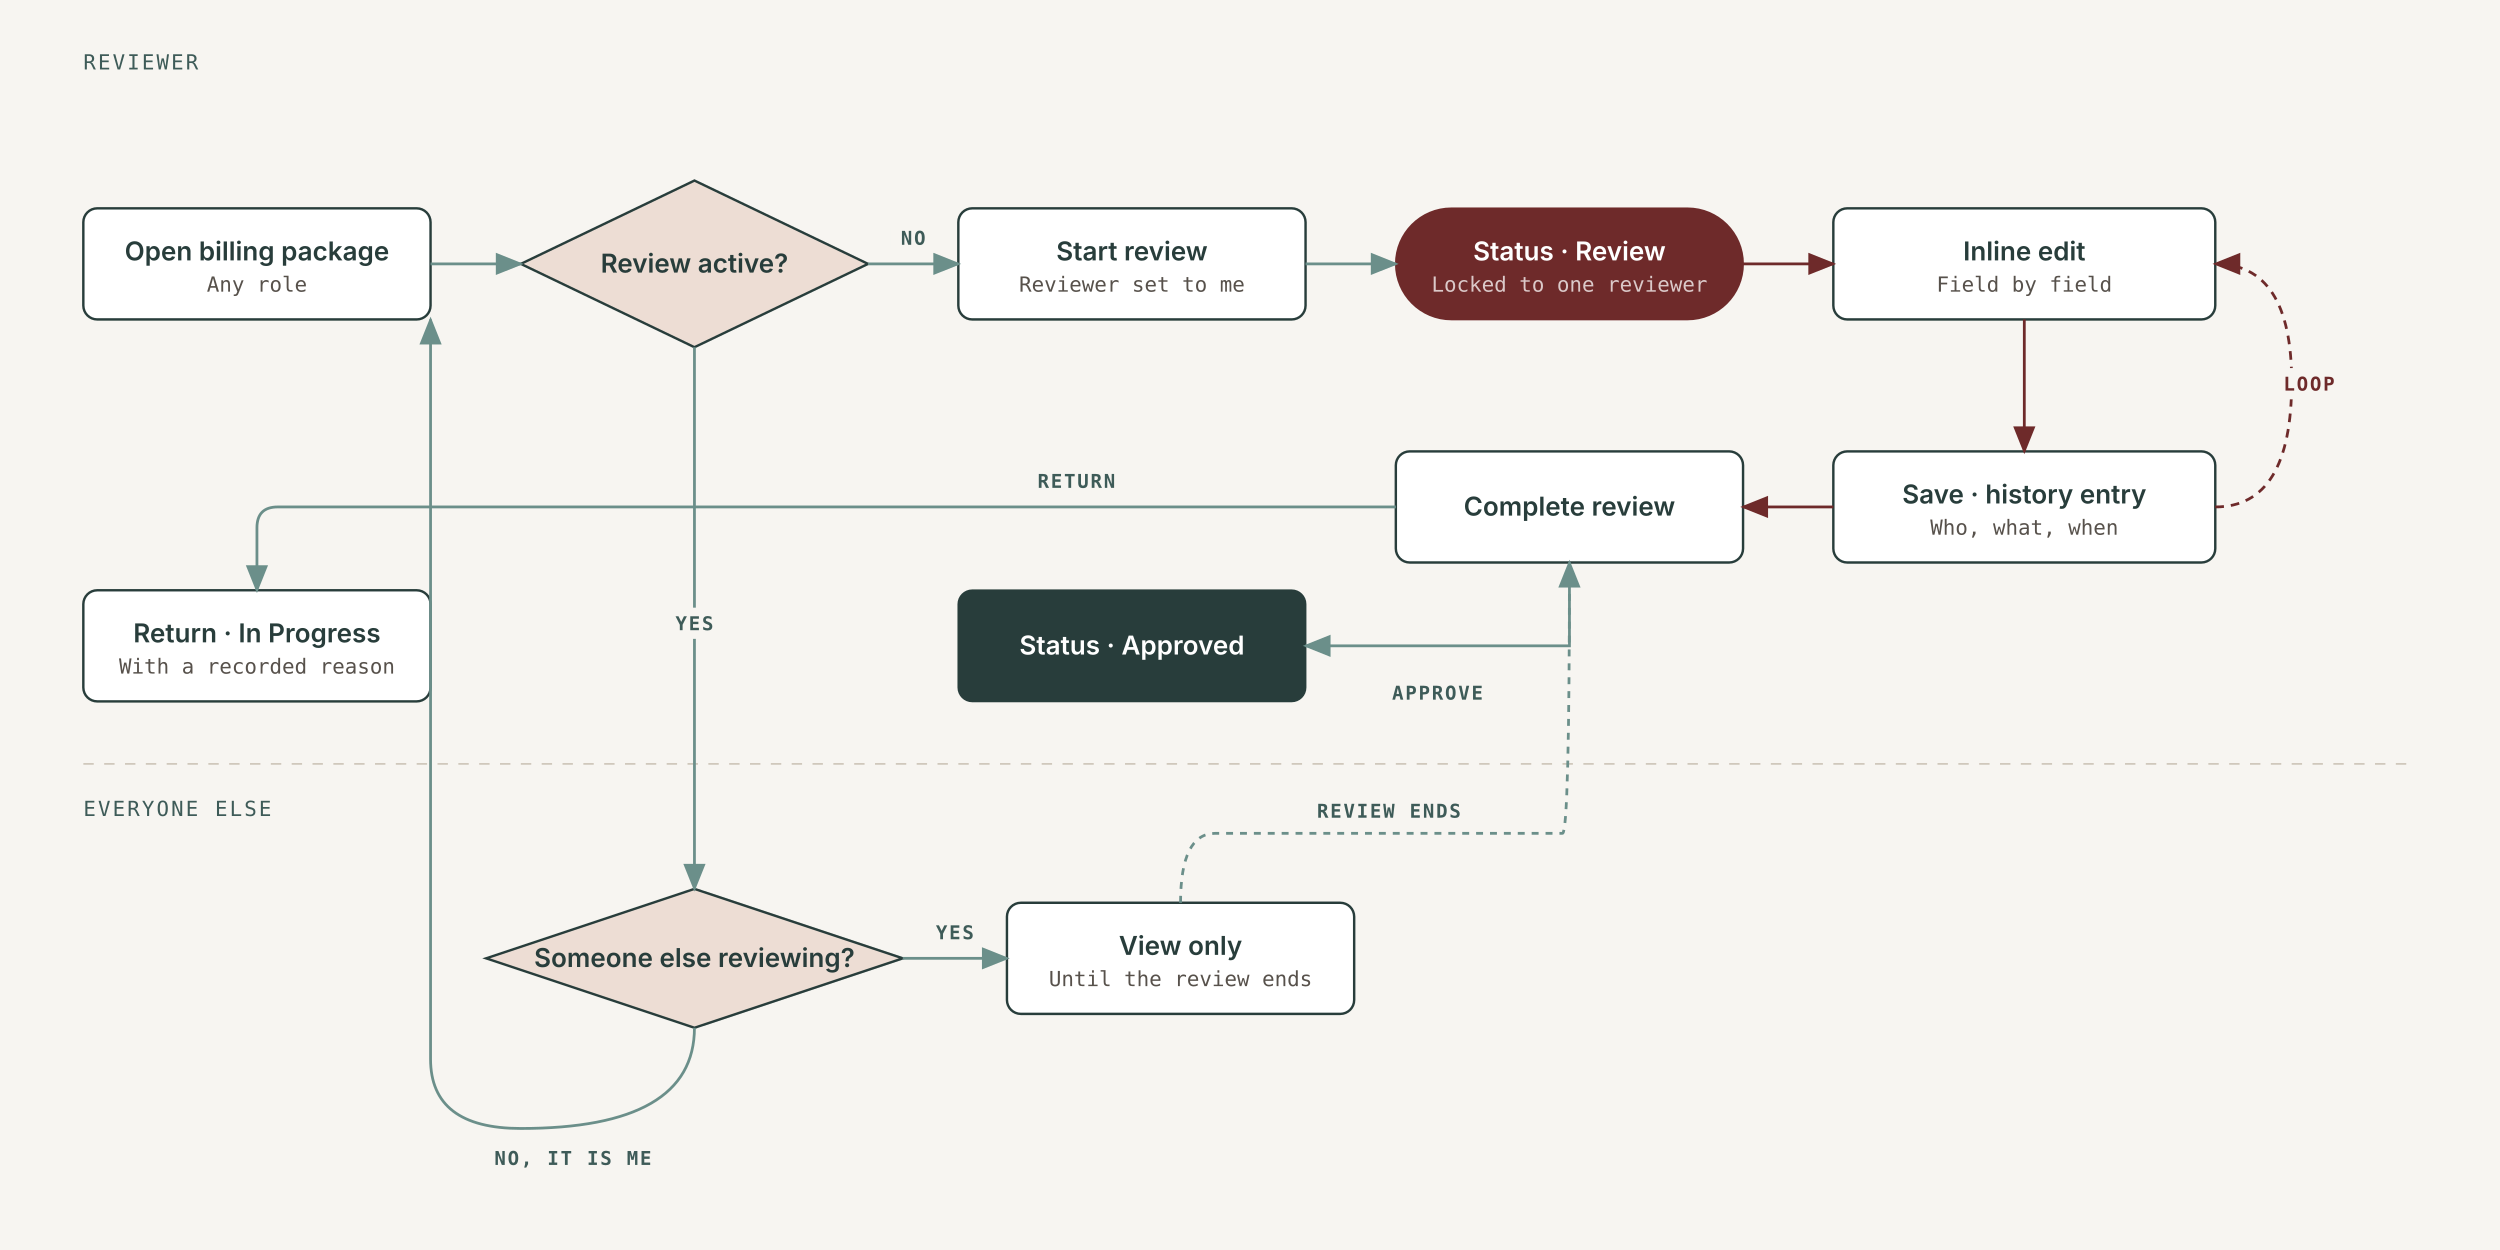
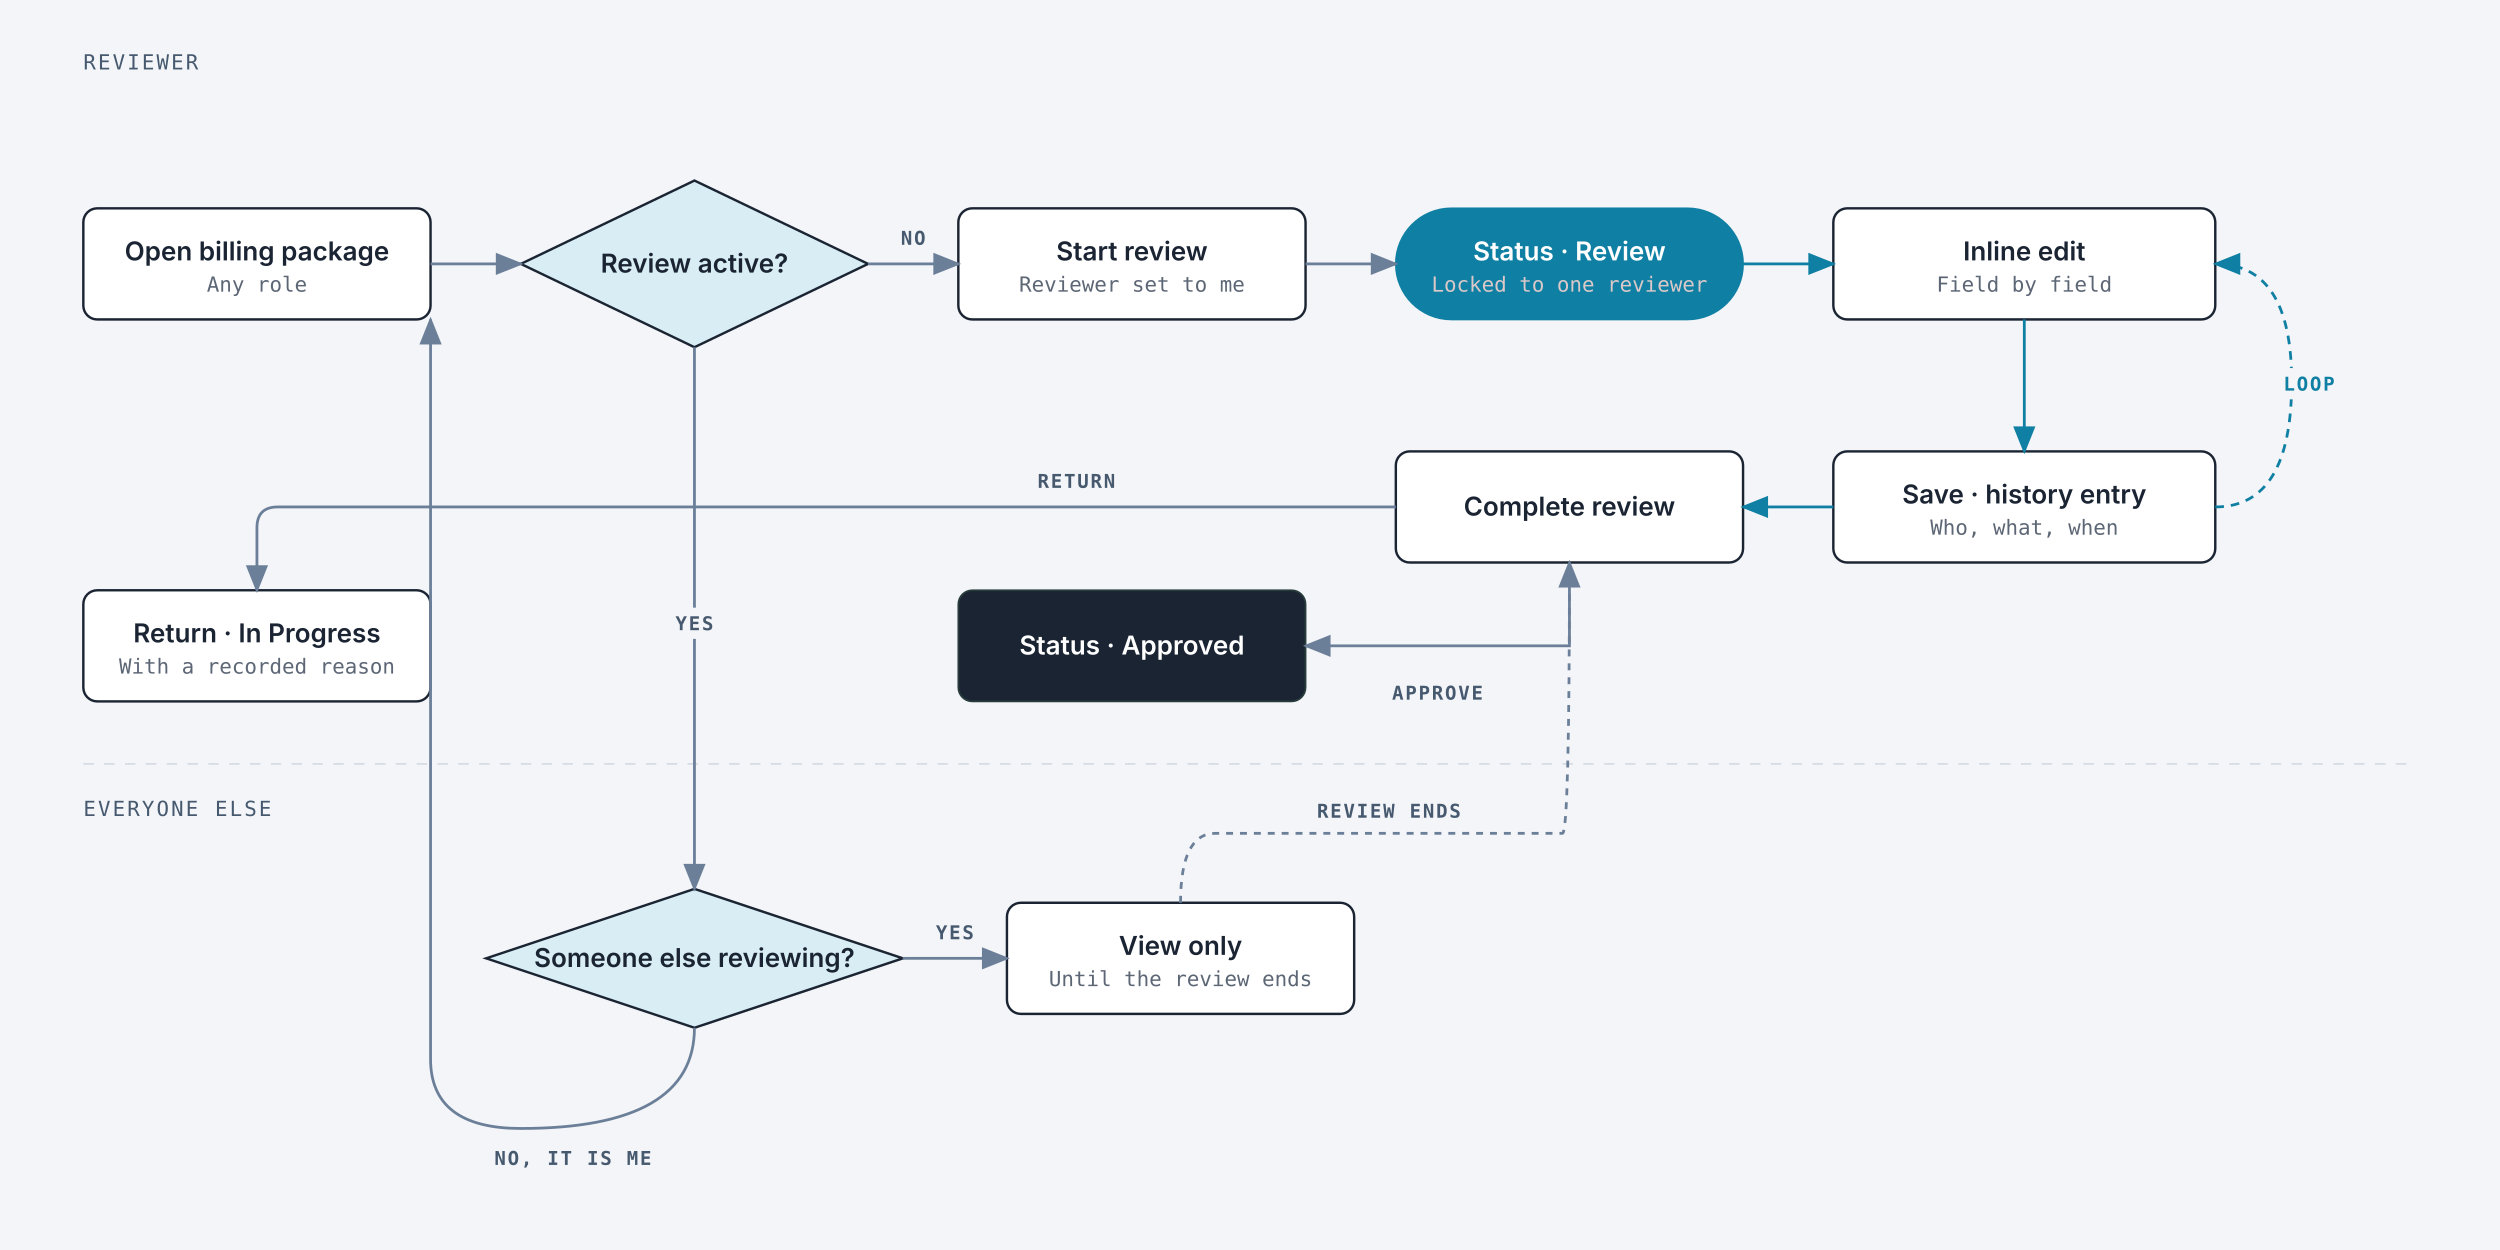
<svg xmlns="http://www.w3.org/2000/svg" viewBox="0 0 1440 720" width="1440" height="720" role="img" aria-labelledby="bw-review-title bw-review-desc">
  <defs>
    <filter id="bw-review-shadow" x="-10%" y="-10%" width="120%" height="130%">
      <feDropShadow dx="0" dy="18" stdDeviation="18" flood-color="#000" flood-opacity="0.14" />
    </filter>
    <pattern id="bw-review-grid" width="48" height="48" patternUnits="userSpaceOnUse">
      <path d="M48 0H0V48" fill="none" stroke="rgba(40,61,59,0.06)" stroke-width="1" />
    </pattern>
    <marker id="bw-review-arrow" markerWidth="10" markerHeight="8" refX="9" refY="4" orient="auto">
-       <path d="M0 0L10 4L0 8Z" fill="#6b8f8a" />
+       <path d="M0 0L10 4L0 8Z" fill="#6b7f99" />
    </marker>
    <marker id="bw-review-arrow-m" markerWidth="10" markerHeight="8" refX="9" refY="4" orient="auto">
-       <path d="M0 0L10 4L0 8Z" fill="#6e2a2a" />
+       <path d="M0 0L10 4L0 8Z" fill="#0f7fa3" />
    </marker>
    <marker id="bw-review-arrow-r" markerWidth="10" markerHeight="8" refX="9" refY="4" orient="auto">
      <path d="M0 0L10 4L0 8Z" fill="#dbc9c9" />
    </marker>
  </defs>
-   <rect width="1440" height="720" fill="#f7f5f1" />
-   <text x="48" y="40" font-family="'IBM Plex Mono', ui-monospace, monospace" font-size="12" font-weight="500" fill="#3e5b58" text-anchor="start" letter-spacing="1.2">REVIEWER</text>
-   <text x="48" y="470" font-family="'IBM Plex Mono', ui-monospace, monospace" font-size="12" font-weight="500" fill="#3e5b58" text-anchor="start" letter-spacing="1.2">EVERYONE ELSE</text>
-   <path d="M48 440H1392" stroke="#cfc7bb" stroke-dasharray="6 6" />
-   <rect x="48" y="120" width="200" height="64" rx="8" fill="#ffffff" stroke="#283d3b" stroke-width="1.4" />
-   <text x="148" y="150" font-family="'Inter', system-ui, sans-serif" font-size="15" font-weight="600" fill="#283d3b" text-anchor="middle">Open billing package</text>
-   <text x="148" y="168" font-family="'IBM Plex Mono', ui-monospace, monospace" font-size="12" font-weight="400" fill="#57514b" text-anchor="middle">Any role</text>
-   <path d="M400 104L500 152L400 200L300 152Z" fill="#edddd4" stroke="#283d3b" stroke-width="1.4" />
-   <text x="400" y="157" font-family="'Inter', system-ui, sans-serif" font-size="15" font-weight="600" fill="#283d3b" text-anchor="middle">Review active?</text>
-   <rect x="552" y="120" width="200" height="64" rx="8" fill="#ffffff" stroke="#283d3b" stroke-width="1.4" />
-   <text x="652" y="150" font-family="'Inter', system-ui, sans-serif" font-size="15" font-weight="600" fill="#283d3b" text-anchor="middle">Start review</text>
-   <text x="652" y="168" font-family="'IBM Plex Mono', ui-monospace, monospace" font-size="12" font-weight="400" fill="#57514b" text-anchor="middle">Reviewer set to me</text>
-   <rect x="804" y="120" width="200" height="64" rx="32" fill="#6e2a2a" stroke="#6e2a2a" stroke-width="1" />
+   <rect width="1440" height="720" fill="#f3f5f8" />
+   <text x="48" y="40" font-family="'IBM Plex Mono', ui-monospace, monospace" font-size="12" font-weight="500" fill="#46596f" text-anchor="start" letter-spacing="1.2">REVIEWER</text>
+   <text x="48" y="470" font-family="'IBM Plex Mono', ui-monospace, monospace" font-size="12" font-weight="500" fill="#46596f" text-anchor="start" letter-spacing="1.2">EVERYONE ELSE</text>
+   <path d="M48 440H1392" stroke="#d5dbe3" stroke-dasharray="6 6" />
+   <rect x="48" y="120" width="200" height="64" rx="8" fill="#ffffff" stroke="#1b2433" stroke-width="1.4" />
+   <text x="148" y="150" font-family="'Inter', system-ui, sans-serif" font-size="15" font-weight="600" fill="#1b2433" text-anchor="middle">Open billing package</text>
+   <text x="148" y="168" font-family="'IBM Plex Mono', ui-monospace, monospace" font-size="12" font-weight="400" fill="#5c6675" text-anchor="middle">Any role</text>
+   <path d="M400 104L500 152L400 200L300 152Z" fill="#d9eef4" stroke="#1b2433" stroke-width="1.4" />
+   <text x="400" y="157" font-family="'Inter', system-ui, sans-serif" font-size="15" font-weight="600" fill="#1b2433" text-anchor="middle">Review active?</text>
+   <rect x="552" y="120" width="200" height="64" rx="8" fill="#ffffff" stroke="#1b2433" stroke-width="1.4" />
+   <text x="652" y="150" font-family="'Inter', system-ui, sans-serif" font-size="15" font-weight="600" fill="#1b2433" text-anchor="middle">Start review</text>
+   <text x="652" y="168" font-family="'IBM Plex Mono', ui-monospace, monospace" font-size="12" font-weight="400" fill="#5c6675" text-anchor="middle">Reviewer set to me</text>
+   <rect x="804" y="120" width="200" height="64" rx="32" fill="#0f7fa3" stroke="#0f7fa3" stroke-width="1" />
  <text x="904" y="150" font-family="'Inter', system-ui, sans-serif" font-size="15" font-weight="600" fill="#ffffff" text-anchor="middle">Status · Review</text>
  <text x="904" y="168" font-family="'IBM Plex Mono', ui-monospace, monospace" font-size="12" font-weight="400" fill="#dbc9c9" text-anchor="middle">Locked to one reviewer</text>
-   <rect x="1056" y="120" width="220" height="64" rx="8" fill="#ffffff" stroke="#283d3b" stroke-width="1.4" />
-   <text x="1166" y="150" font-family="'Inter', system-ui, sans-serif" font-size="15" font-weight="600" fill="#283d3b" text-anchor="middle">Inline edit</text>
-   <text x="1166" y="168" font-family="'IBM Plex Mono', ui-monospace, monospace" font-size="12" font-weight="400" fill="#57514b" text-anchor="middle">Field by field</text>
-   <rect x="1056" y="260" width="220" height="64" rx="8" fill="#ffffff" stroke="#283d3b" stroke-width="1.4" />
-   <text x="1166" y="290" font-family="'Inter', system-ui, sans-serif" font-size="15" font-weight="600" fill="#283d3b" text-anchor="middle">Save · history entry</text>
-   <text x="1166" y="308" font-family="'IBM Plex Mono', ui-monospace, monospace" font-size="12" font-weight="400" fill="#57514b" text-anchor="middle">Who, what, when</text>
-   <rect x="804" y="260" width="200" height="64" rx="8" fill="#ffffff" stroke="#283d3b" stroke-width="1.4" />
-   <text x="904" y="297" font-family="'Inter', system-ui, sans-serif" font-size="15" font-weight="600" fill="#283d3b" text-anchor="middle">Complete review</text>
-   <rect x="552" y="340" width="200" height="64" rx="8" fill="#283d3b" stroke="#283d3b" stroke-width="1" />
+   <rect x="1056" y="120" width="220" height="64" rx="8" fill="#ffffff" stroke="#1b2433" stroke-width="1.4" />
+   <text x="1166" y="150" font-family="'Inter', system-ui, sans-serif" font-size="15" font-weight="600" fill="#1b2433" text-anchor="middle">Inline edit</text>
+   <text x="1166" y="168" font-family="'IBM Plex Mono', ui-monospace, monospace" font-size="12" font-weight="400" fill="#5c6675" text-anchor="middle">Field by field</text>
+   <rect x="1056" y="260" width="220" height="64" rx="8" fill="#ffffff" stroke="#1b2433" stroke-width="1.4" />
+   <text x="1166" y="290" font-family="'Inter', system-ui, sans-serif" font-size="15" font-weight="600" fill="#1b2433" text-anchor="middle">Save · history entry</text>
+   <text x="1166" y="308" font-family="'IBM Plex Mono', ui-monospace, monospace" font-size="12" font-weight="400" fill="#5c6675" text-anchor="middle">Who, what, when</text>
+   <rect x="804" y="260" width="200" height="64" rx="8" fill="#ffffff" stroke="#1b2433" stroke-width="1.4" />
+   <text x="904" y="297" font-family="'Inter', system-ui, sans-serif" font-size="15" font-weight="600" fill="#1b2433" text-anchor="middle">Complete review</text>
+   <rect x="552" y="340" width="200" height="64" rx="8" fill="#1b2433" stroke="#283d3b" stroke-width="1" />
  <text x="652" y="377" font-family="'Inter', system-ui, sans-serif" font-size="15" font-weight="600" fill="#ffffff" text-anchor="middle">Status · Approved</text>
-   <rect x="48" y="340" width="200" height="64" rx="8" fill="#ffffff" stroke="#283d3b" stroke-width="1.4" />
-   <text x="148" y="370" font-family="'Inter', system-ui, sans-serif" font-size="15" font-weight="600" fill="#283d3b" text-anchor="middle">Return · In Progress</text>
-   <text x="148" y="388" font-family="'IBM Plex Mono', ui-monospace, monospace" font-size="12" font-weight="400" fill="#57514b" text-anchor="middle">With a recorded reason</text>
-   <rect x="580" y="520" width="200" height="64" rx="8" fill="#ffffff" stroke="#283d3b" stroke-width="1.4" />
-   <text x="680" y="550" font-family="'Inter', system-ui, sans-serif" font-size="15" font-weight="600" fill="#283d3b" text-anchor="middle">View only</text>
-   <text x="680" y="568" font-family="'IBM Plex Mono', ui-monospace, monospace" font-size="12" font-weight="400" fill="#57514b" text-anchor="middle">Until the review ends</text>
-   <path d="M400 512L520 552L400 592L280 552Z" fill="#edddd4" stroke="#283d3b" stroke-width="1.4" />
-   <text x="400" y="557" font-family="'Inter', system-ui, sans-serif" font-size="15" font-weight="600" fill="#283d3b" text-anchor="middle">Someone else reviewing?</text>
-   <path d="M248 152H300" fill="none" stroke="#6b8f8a" stroke-width="1.6" marker-end="url(#bw-review-arrow)" />
-   <path d="M500 152H552" fill="none" stroke="#6b8f8a" stroke-width="1.6" marker-end="url(#bw-review-arrow)" />
-   <rect x="513.18" y="128" width="25.64" height="18" rx="3" fill="#f7f5f1" />
-   <text x="526" y="141" font-family="'IBM Plex Mono', ui-monospace, monospace" font-size="11" font-weight="600" fill="#3e5b58" text-anchor="middle" letter-spacing="1">NO</text>
-   <path d="M752 152H804" fill="none" stroke="#6b8f8a" stroke-width="1.6" marker-end="url(#bw-review-arrow)" />
-   <path d="M1004 152H1056" fill="none" stroke="#6e2a2a" stroke-width="1.6" marker-end="url(#bw-review-arrow-m)" />
-   <path d="M1166 184V260" fill="none" stroke="#6e2a2a" stroke-width="1.6" marker-end="url(#bw-review-arrow-m)" />
-   <path d="M1056 292H1004" fill="none" stroke="#6e2a2a" stroke-width="1.6" marker-end="url(#bw-review-arrow-m)" />
-   <path d="M1276 292Q1320 292 1320 220Q1320 152 1276 152" fill="none" stroke="#6e2a2a" stroke-width="1.6" stroke-dasharray="5 4" marker-end="url(#bw-review-arrow-m)" />
-   <rect x="1310.36" y="212" width="39.28" height="18" rx="3" fill="#f7f5f1" />
-   <text x="1330" y="225" font-family="'IBM Plex Mono', ui-monospace, monospace" font-size="11" font-weight="600" fill="#6e2a2a" text-anchor="middle" letter-spacing="1">LOOP</text>
-   <path d="M904 324V372H752" fill="none" stroke="#6b8f8a" stroke-width="1.6" marker-end="url(#bw-review-arrow)" />
-   <rect x="798.13" y="390" width="59.74" height="18" rx="3" fill="#f7f5f1" />
-   <text x="828" y="403" font-family="'IBM Plex Mono', ui-monospace, monospace" font-size="11" font-weight="600" fill="#3e5b58" text-anchor="middle" letter-spacing="1">APPROVE</text>
-   <path d="M804 292H160Q148 292 148 304V340" fill="none" stroke="#6b8f8a" stroke-width="1.6" marker-end="url(#bw-review-arrow)" />
-   <rect x="593.54" y="268" width="52.92" height="18" rx="3" fill="#f7f5f1" />
-   <text x="620" y="281" font-family="'IBM Plex Mono', ui-monospace, monospace" font-size="11" font-weight="600" fill="#3e5b58" text-anchor="middle" letter-spacing="1">RETURN</text>
-   <path d="M400 200V512" fill="none" stroke="#6b8f8a" stroke-width="1.6" marker-end="url(#bw-review-arrow)" />
-   <rect x="383.77" y="350" width="32.46" height="18" rx="3" fill="#f7f5f1" />
-   <text x="400" y="363" font-family="'IBM Plex Mono', ui-monospace, monospace" font-size="11" font-weight="600" fill="#3e5b58" text-anchor="middle" letter-spacing="1">YES</text>
-   <path d="M520 552H580" fill="none" stroke="#6b8f8a" stroke-width="1.6" marker-end="url(#bw-review-arrow)" />
-   <rect x="533.77" y="528" width="32.46" height="18" rx="3" fill="#f7f5f1" />
-   <text x="550" y="541" font-family="'IBM Plex Mono', ui-monospace, monospace" font-size="11" font-weight="600" fill="#3e5b58" text-anchor="middle" letter-spacing="1">YES</text>
-   <path d="M400 592Q400 650 300 650Q248 650 248 610V184" fill="none" stroke="#6b8f8a" stroke-width="1.6" marker-end="url(#bw-review-arrow)" />
-   <rect x="283.08" y="658" width="93.84" height="18" rx="3" fill="#f7f5f1" />
-   <text x="330" y="671" font-family="'IBM Plex Mono', ui-monospace, monospace" font-size="11" font-weight="600" fill="#3e5b58" text-anchor="middle" letter-spacing="1">NO, IT IS ME</text>
-   <path d="M680 520Q680 480 700 480H900Q904 480 904 324" fill="none" stroke="#6b8f8a" stroke-width="1.6" stroke-dasharray="4 4" marker-end="url(#bw-review-arrow)" />
-   <rect x="756.49" y="458" width="87.02" height="18" rx="3" fill="#f7f5f1" />
-   <text x="800" y="471" font-family="'IBM Plex Mono', ui-monospace, monospace" font-size="11" font-weight="600" fill="#3e5b58" text-anchor="middle" letter-spacing="1">REVIEW ENDS</text>
+   <rect x="48" y="340" width="200" height="64" rx="8" fill="#ffffff" stroke="#1b2433" stroke-width="1.4" />
+   <text x="148" y="370" font-family="'Inter', system-ui, sans-serif" font-size="15" font-weight="600" fill="#1b2433" text-anchor="middle">Return · In Progress</text>
+   <text x="148" y="388" font-family="'IBM Plex Mono', ui-monospace, monospace" font-size="12" font-weight="400" fill="#5c6675" text-anchor="middle">With a recorded reason</text>
+   <rect x="580" y="520" width="200" height="64" rx="8" fill="#ffffff" stroke="#1b2433" stroke-width="1.4" />
+   <text x="680" y="550" font-family="'Inter', system-ui, sans-serif" font-size="15" font-weight="600" fill="#1b2433" text-anchor="middle">View only</text>
+   <text x="680" y="568" font-family="'IBM Plex Mono', ui-monospace, monospace" font-size="12" font-weight="400" fill="#5c6675" text-anchor="middle">Until the review ends</text>
+   <path d="M400 512L520 552L400 592L280 552Z" fill="#d9eef4" stroke="#1b2433" stroke-width="1.4" />
+   <text x="400" y="557" font-family="'Inter', system-ui, sans-serif" font-size="15" font-weight="600" fill="#1b2433" text-anchor="middle">Someone else reviewing?</text>
+   <path d="M248 152H300" fill="none" stroke="#6b7f99" stroke-width="1.6" marker-end="url(#bw-review-arrow)" />
+   <path d="M500 152H552" fill="none" stroke="#6b7f99" stroke-width="1.6" marker-end="url(#bw-review-arrow)" />
+   <rect x="513.18" y="128" width="25.64" height="18" rx="3" fill="#f3f5f8" />
+   <text x="526" y="141" font-family="'IBM Plex Mono', ui-monospace, monospace" font-size="11" font-weight="600" fill="#46596f" text-anchor="middle" letter-spacing="1">NO</text>
+   <path d="M752 152H804" fill="none" stroke="#6b7f99" stroke-width="1.6" marker-end="url(#bw-review-arrow)" />
+   <path d="M1004 152H1056" fill="none" stroke="#0f7fa3" stroke-width="1.6" marker-end="url(#bw-review-arrow-m)" />
+   <path d="M1166 184V260" fill="none" stroke="#0f7fa3" stroke-width="1.6" marker-end="url(#bw-review-arrow-m)" />
+   <path d="M1056 292H1004" fill="none" stroke="#0f7fa3" stroke-width="1.6" marker-end="url(#bw-review-arrow-m)" />
+   <path d="M1276 292Q1320 292 1320 220Q1320 152 1276 152" fill="none" stroke="#0f7fa3" stroke-width="1.6" stroke-dasharray="5 4" marker-end="url(#bw-review-arrow-m)" />
+   <rect x="1310.36" y="212" width="39.28" height="18" rx="3" fill="#f3f5f8" />
+   <text x="1330" y="225" font-family="'IBM Plex Mono', ui-monospace, monospace" font-size="11" font-weight="600" fill="#0f7fa3" text-anchor="middle" letter-spacing="1">LOOP</text>
+   <path d="M904 324V372H752" fill="none" stroke="#6b7f99" stroke-width="1.6" marker-end="url(#bw-review-arrow)" />
+   <rect x="798.13" y="390" width="59.74" height="18" rx="3" fill="#f3f5f8" />
+   <text x="828" y="403" font-family="'IBM Plex Mono', ui-monospace, monospace" font-size="11" font-weight="600" fill="#46596f" text-anchor="middle" letter-spacing="1">APPROVE</text>
+   <path d="M804 292H160Q148 292 148 304V340" fill="none" stroke="#6b7f99" stroke-width="1.6" marker-end="url(#bw-review-arrow)" />
+   <rect x="593.54" y="268" width="52.92" height="18" rx="3" fill="#f3f5f8" />
+   <text x="620" y="281" font-family="'IBM Plex Mono', ui-monospace, monospace" font-size="11" font-weight="600" fill="#46596f" text-anchor="middle" letter-spacing="1">RETURN</text>
+   <path d="M400 200V512" fill="none" stroke="#6b7f99" stroke-width="1.6" marker-end="url(#bw-review-arrow)" />
+   <rect x="383.77" y="350" width="32.46" height="18" rx="3" fill="#f3f5f8" />
+   <text x="400" y="363" font-family="'IBM Plex Mono', ui-monospace, monospace" font-size="11" font-weight="600" fill="#46596f" text-anchor="middle" letter-spacing="1">YES</text>
+   <path d="M520 552H580" fill="none" stroke="#6b7f99" stroke-width="1.6" marker-end="url(#bw-review-arrow)" />
+   <rect x="533.77" y="528" width="32.46" height="18" rx="3" fill="#f3f5f8" />
+   <text x="550" y="541" font-family="'IBM Plex Mono', ui-monospace, monospace" font-size="11" font-weight="600" fill="#46596f" text-anchor="middle" letter-spacing="1">YES</text>
+   <path d="M400 592Q400 650 300 650Q248 650 248 610V184" fill="none" stroke="#6b7f99" stroke-width="1.6" marker-end="url(#bw-review-arrow)" />
+   <rect x="283.08" y="658" width="93.84" height="18" rx="3" fill="#f3f5f8" />
+   <text x="330" y="671" font-family="'IBM Plex Mono', ui-monospace, monospace" font-size="11" font-weight="600" fill="#46596f" text-anchor="middle" letter-spacing="1">NO, IT IS ME</text>
+   <path d="M680 520Q680 480 700 480H900Q904 480 904 324" fill="none" stroke="#6b7f99" stroke-width="1.6" stroke-dasharray="4 4" marker-end="url(#bw-review-arrow)" />
+   <rect x="756.49" y="458" width="87.02" height="18" rx="3" fill="#f3f5f8" />
+   <text x="800" y="471" font-family="'IBM Plex Mono', ui-monospace, monospace" font-size="11" font-weight="600" fill="#46596f" text-anchor="middle" letter-spacing="1">REVIEW ENDS</text>
</svg>
